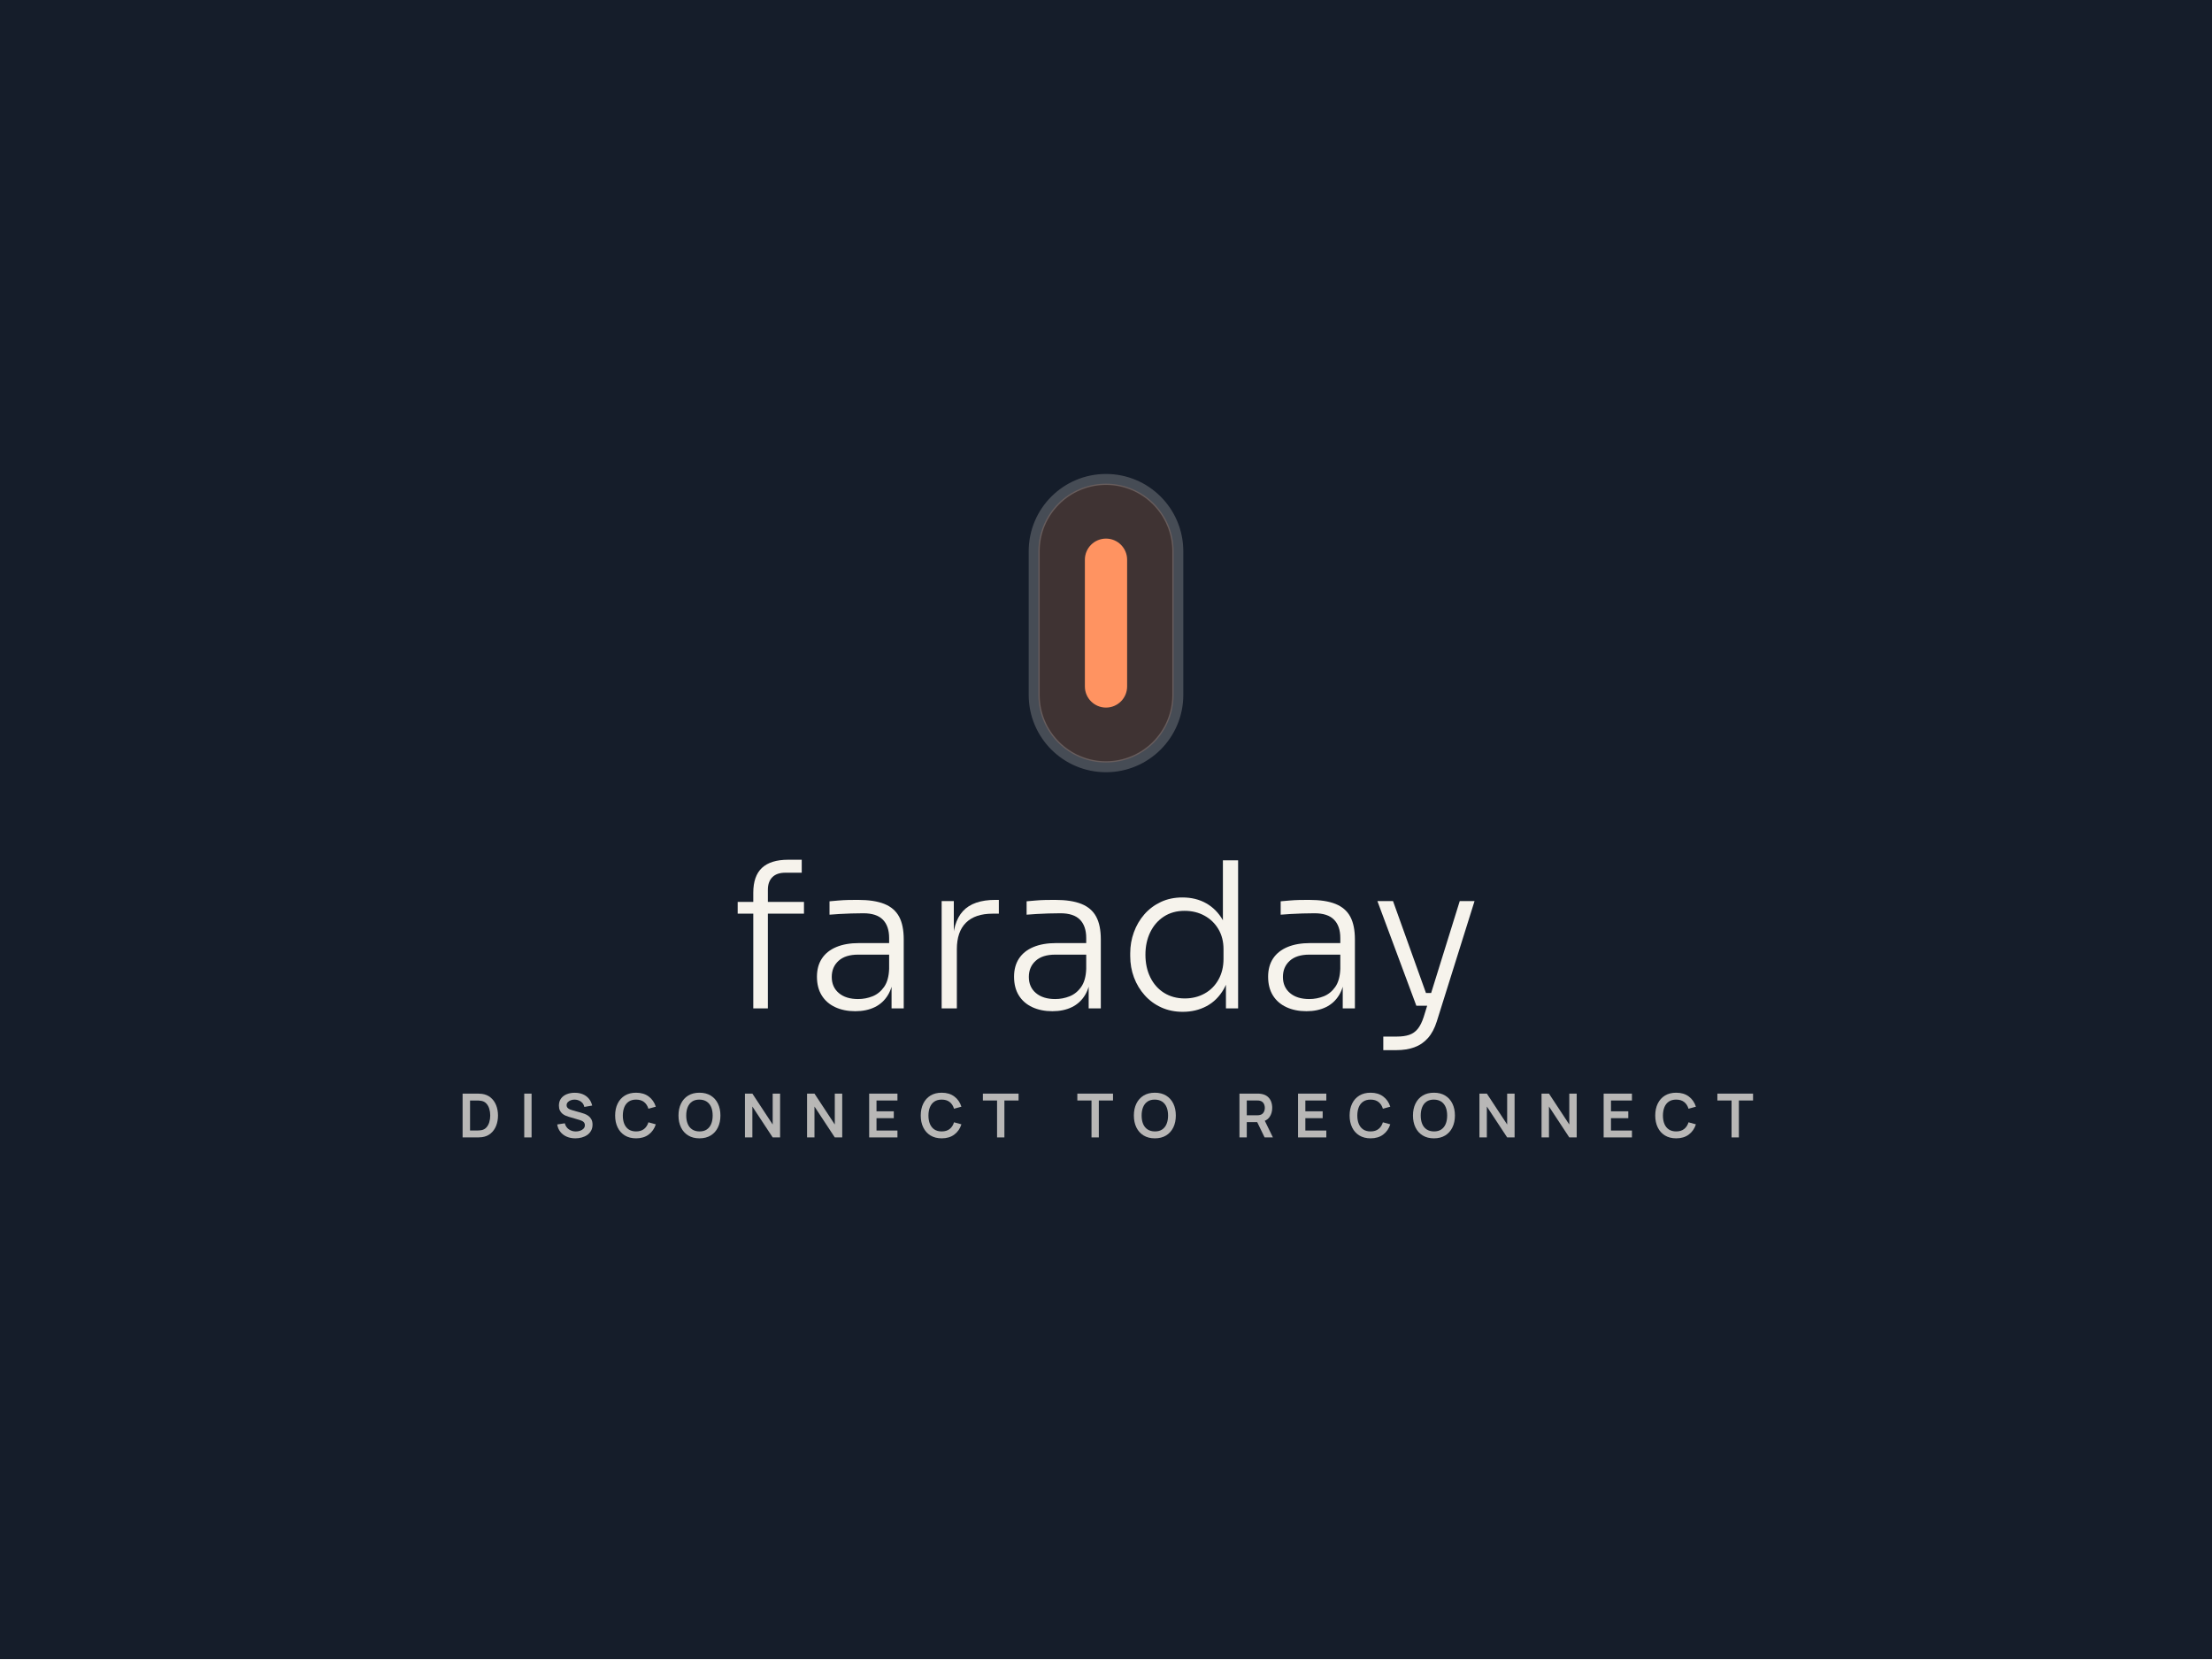
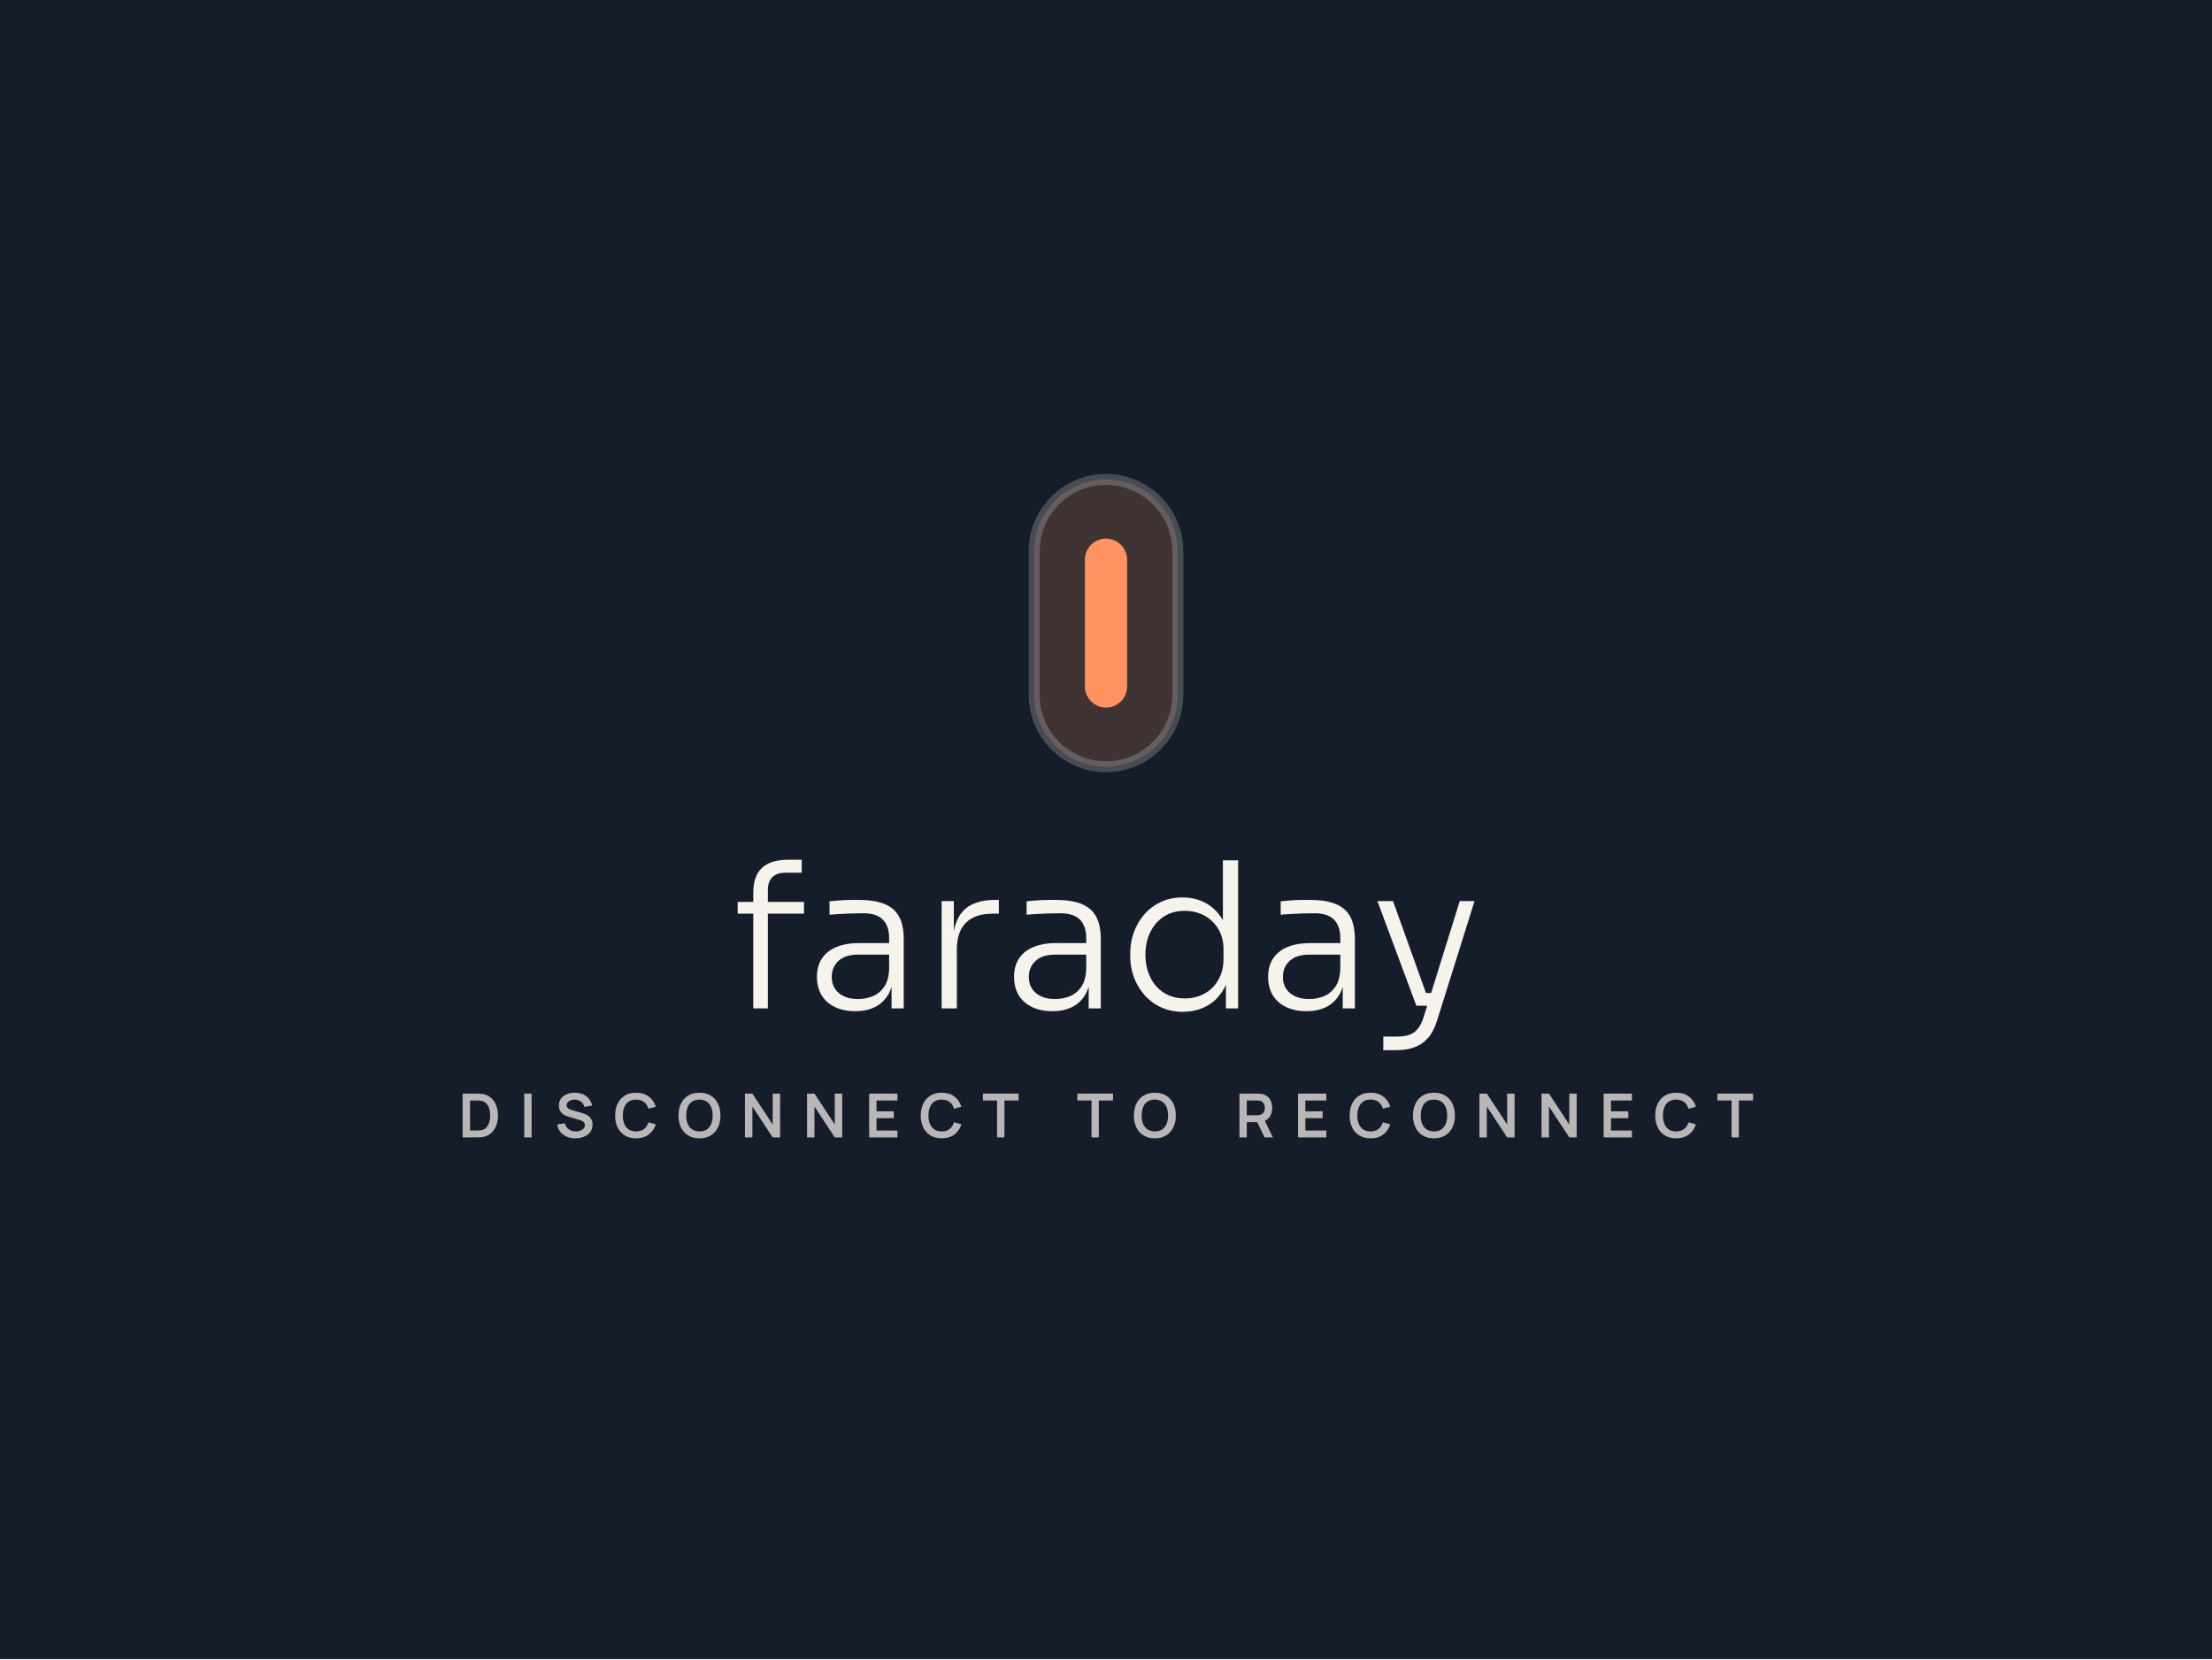
<svg xmlns="http://www.w3.org/2000/svg" width="1200" height="900" viewBox="0 0 1200 900" fill="none">
  <rect width="1200" height="900" fill="#151D2A" />
  <g transform="translate(490 228) scale(2.291667)">
    <rect width="96" height="96" rx="26" fill="#151D2A" />
-     <rect class="led-aura" x="32" y="15" width="32" height="66" rx="16" fill="#FF9361" opacity="0.18" />
+     <rect class="led-aura" x="31" y="14" width="34" height="68" rx="17" fill="#FF9361" opacity="0.18" />
    <rect x="31" y="14" width="34" height="68" rx="17" stroke="rgba(246,243,236,.22)" stroke-width="2.6" />
    <rect x="43" y="28" width="10" height="40" rx="5" fill="#FF9361" />
  </g>
  <path d="M416.57 547L408.65 547L408.65 484.30Q408.65 475.17 413.38 470.77Q418.12 466.37 427.57 466.37L427.57 466.37L434.94 466.37L434.94 473.41L426.03 473.41Q421.41 473.41 419.00 475.83Q416.57 478.25 416.57 482.65L416.57 482.65L416.57 547ZM436.15 495.63L400.19 495.63L400.19 489.25L436.15 489.25L436.15 495.63Z" fill="#F6F3EC" opacity="1" />
  <path d="M490.27 547L483.67 547L483.67 529.51L482.35 529.51L482.35 508.83Q482.35 502.34 478.94 498.88Q475.53 495.41 468.38 495.41L468.38 495.41Q465.08 495.41 461.73 495.52Q458.38 495.63 455.35 495.80Q452.32 495.96 450.01 496.18L450.01 496.18L450.01 488.92Q452.44 488.70 454.96 488.48Q457.50 488.26 460.19 488.20Q462.88 488.15 465.41 488.15L465.41 488.15Q474.32 488.15 479.77 490.35Q485.21 492.55 487.75 497.23Q490.27 501.90 490.27 509.60L490.27 509.60L490.27 547ZM463.98 548.54L463.98 548.54Q457.82 548.54 453.09 546.34Q448.36 544.14 445.78 539.96Q443.19 535.78 443.19 529.84L443.19 529.84Q443.19 524.01 445.89 519.94Q448.58 515.87 453.70 513.73Q458.81 511.58 466.07 511.58L466.07 511.58L483.13 511.58L483.13 517.85L465.52 517.85Q458.59 517.85 454.91 521.21Q451.22 524.56 451.22 529.95L451.22 529.95Q451.22 535.45 455.07 538.70Q458.92 541.94 465.52 541.94L465.52 541.94Q469.59 541.94 473.33 540.46Q477.07 538.97 479.60 535.39Q482.13 531.82 482.35 525.55L482.35 525.55L484.77 528.96Q484.33 535.45 481.69 539.79Q479.05 544.14 474.54 546.34Q470.03 548.54 463.98 548.54Z" fill="#F6F3EC" opacity="1" />
  <path d="M519.09 547L510.84 547L510.84 488.81L517.44 488.81L517.44 513.12L516.78 513.12Q516.78 500.36 522.39 494.25Q528.00 488.15 540.00 488.15L540.00 488.15L541.87 488.15L541.87 495.63L538.45 495.63Q529.00 495.63 524.04 500.52Q519.09 505.42 519.09 514.88L519.09 514.88L519.09 547Z" fill="#F6F3EC" opacity="1" />
  <path d="M597.19 547L590.60 547L590.60 529.51L589.27 529.51L589.27 508.83Q589.27 502.34 585.87 498.88Q582.46 495.41 575.30 495.41L575.30 495.41Q572.00 495.41 568.65 495.52Q565.29 495.63 562.27 495.80Q559.25 495.96 556.93 496.18L556.93 496.18L556.93 488.92Q559.36 488.70 561.88 488.48Q564.41 488.26 567.11 488.20Q569.80 488.15 572.34 488.15L572.34 488.15Q581.25 488.15 586.69 490.35Q592.13 492.55 594.66 497.23Q597.19 501.90 597.19 509.60L597.19 509.60L597.19 547ZM570.90 548.54L570.90 548.54Q564.75 548.54 560.01 546.34Q555.28 544.14 552.70 539.96Q550.12 535.78 550.12 529.84L550.12 529.84Q550.12 524.01 552.81 519.94Q555.50 515.87 560.62 513.73Q565.74 511.58 573.00 511.58L573.00 511.58L590.04 511.58L590.04 517.85L572.45 517.85Q565.51 517.85 561.83 521.21Q558.14 524.56 558.14 529.95L558.14 529.95Q558.14 535.45 562.00 538.70Q565.85 541.94 572.45 541.94L572.45 541.94Q576.51 541.94 580.25 540.46Q584.00 538.97 586.52 535.39Q589.05 531.82 589.27 525.55L589.27 525.55L591.69 528.96Q591.25 535.45 588.62 539.79Q585.98 544.14 581.47 546.34Q576.96 548.54 570.90 548.54Z" fill="#F6F3EC" opacity="1" />
  <path d="M641.63 548.87L641.63 548.87Q635.25 548.87 630.03 546.50Q624.81 544.14 621.01 539.90Q617.22 535.67 615.18 530.23Q613.14 524.78 613.14 518.62L613.14 518.62L613.14 517.08Q613.14 511.14 615.13 505.69Q617.11 500.25 620.79 496.01Q624.48 491.78 629.70 489.31Q634.93 486.83 641.42 486.83L641.42 486.83Q648.79 486.83 654.39 490.02Q660.00 493.21 663.42 499.20Q666.83 505.20 667.05 513.89L667.05 513.89L663.42 507.07L663.42 466.70L671.67 466.70L671.67 547L665.07 547L665.07 521.15L667.71 521.15Q667.49 530.28 663.91 536.50Q660.34 542.71 654.56 545.79Q648.79 548.87 641.63 548.87ZM642.74 541.61L642.74 541.61Q648.68 541.61 653.46 538.97Q658.25 536.33 661.00 531.43Q663.75 526.54 663.75 520.16L663.75 520.16L663.75 514.88Q663.75 508.72 661.00 504.05Q658.25 499.37 653.46 496.73Q648.68 494.09 642.63 494.09L642.63 494.09Q636.13 494.09 631.35 497.23Q626.57 500.36 623.98 505.75Q621.39 511.14 621.39 517.85L621.39 517.85Q621.39 524.78 624.04 530.17Q626.68 535.56 631.51 538.59Q636.36 541.61 642.74 541.61Z" fill="#F6F3EC" opacity="1" />
  <path d="M735.03 547L728.43 547L728.43 529.51L727.11 529.51L727.11 508.83Q727.11 502.34 723.70 498.88Q720.29 495.41 713.13 495.41L713.13 495.41Q709.84 495.41 706.48 495.52Q703.13 495.63 700.10 495.80Q697.08 495.96 694.76 496.18L694.76 496.18L694.76 488.92Q697.19 488.70 699.72 488.48Q702.25 488.26 704.94 488.20Q707.63 488.15 710.17 488.15L710.17 488.15Q719.08 488.15 724.52 490.35Q729.97 492.55 732.50 497.23Q735.03 501.90 735.03 509.60L735.03 509.60L735.03 547ZM708.74 548.54L708.74 548.54Q702.58 548.54 697.85 546.34Q693.12 544.14 690.53 539.96Q687.95 535.78 687.95 529.84L687.95 529.84Q687.95 524.01 690.64 519.94Q693.34 515.87 698.45 513.73Q703.57 511.58 710.83 511.58L710.83 511.58L727.88 511.58L727.88 517.85L710.28 517.85Q703.35 517.85 699.66 521.21Q695.98 524.56 695.98 529.95L695.98 529.95Q695.98 535.45 699.83 538.70Q703.68 541.94 710.28 541.94L710.28 541.94Q714.35 541.94 718.09 540.46Q721.83 538.97 724.36 535.39Q726.88 531.82 727.11 525.55L727.11 525.55L729.53 528.96Q729.09 535.45 726.45 539.79Q723.81 544.14 719.30 546.34Q714.79 548.54 708.74 548.54Z" fill="#F6F3EC" opacity="1" />
  <path d="M757.47 569.66L750.43 569.66L750.43 562.29L757.91 562.29Q761.76 562.29 764.51 561.36Q767.26 560.42 769.13 558.11Q771.00 555.80 772.32 551.73L772.32 551.73L791.90 488.81L799.93 488.81L779.47 554.04Q777.71 559.65 774.63 563.12Q771.55 566.58 767.26 568.12Q762.97 569.66 757.47 569.66L757.47 569.66ZM779.80 545.57L769.35 545.57L769.35 538.64L779.80 538.64L779.80 545.57ZM776.06 545.57L768.36 545.57L747.24 488.81L755.71 488.81L776.06 545.57Z" fill="#F6F3EC" opacity="1" />
  <path d="M258.53 617L250.96 617L250.96 593.24L258.53 593.24Q258.83 593.24 259.71 593.26Q260.59 593.27 261.42 593.37L261.42 593.37Q264.24 593.74 266.19 595.38Q268.15 597.02 269.16 599.56Q270.16 602.10 270.16 605.12L270.16 605.12Q270.16 608.14 269.16 610.68Q268.15 613.22 266.19 614.86Q264.24 616.50 261.42 616.87L261.42 616.87Q260.61 616.97 259.72 616.98Q258.83 617 258.53 617L258.53 617ZM255.00 596.99L255.00 613.25L258.53 613.25Q259.02 613.25 259.79 613.22Q260.56 613.19 261.15 613.07L261.15 613.07Q262.84 612.76 263.89 611.57Q264.95 610.38 265.45 608.68Q265.95 606.98 265.95 605.12L265.95 605.12Q265.95 603.19 265.44 601.49Q264.93 599.79 263.87 598.64Q262.80 597.48 261.15 597.17L261.15 597.17Q260.56 597.03 259.79 597.01Q259.02 596.99 258.53 596.99L258.53 596.99L255.00 596.99Z" fill="#F6F3EC" opacity="0.72" />
  <path d="M288.38 617L284.40 617L284.40 593.24L288.38 593.24L288.38 617Z" fill="#F6F3EC" opacity="0.72" />
  <path d="M312.12 617.50L312.12 617.50Q309.52 617.50 307.43 616.59Q305.34 615.68 304.00 613.99Q302.65 612.30 302.29 609.97L302.29 609.97L306.41 609.34Q306.94 611.46 308.58 612.61Q310.23 613.77 312.37 613.77L312.37 613.77Q313.64 613.77 314.76 613.37Q315.89 612.97 316.59 612.22Q317.29 611.46 317.29 610.35L317.29 610.35Q317.29 609.86 317.12 609.43Q316.96 609.01 316.64 608.68Q316.31 608.35 315.81 608.08Q315.31 607.81 314.65 607.61L314.65 607.61L308.51 605.80Q307.72 605.57 306.80 605.18Q305.89 604.79 305.07 604.11Q304.25 603.42 303.73 602.36Q303.21 601.29 303.21 599.72L303.21 599.72Q303.21 597.43 304.38 595.87Q305.54 594.31 307.51 593.54Q309.48 592.76 311.89 592.78L311.89 592.78Q314.33 592.79 316.25 593.61Q318.16 594.43 319.45 595.98Q320.74 597.53 321.26 599.72L321.26 599.72L316.99 600.47Q316.73 599.21 315.98 598.33Q315.23 597.45 314.14 596.99Q313.06 596.52 311.84 596.49L311.84 596.49Q310.66 596.47 309.64 596.85Q308.63 597.22 308.01 597.91Q307.39 598.60 307.39 599.53L307.39 599.53Q307.39 600.40 307.92 600.95Q308.44 601.51 309.23 601.83Q310.01 602.15 310.82 602.36L310.82 602.36L315.08 603.55Q315.95 603.78 317.04 604.18Q318.13 604.58 319.14 605.28Q320.14 605.99 320.79 607.15Q321.45 608.30 321.45 610.09L321.45 610.09Q321.45 611.93 320.68 613.33Q319.91 614.72 318.61 615.65Q317.30 616.57 315.63 617.03Q313.96 617.50 312.12 617.50Z" fill="#F6F3EC" opacity="0.72" />
  <path d="M345.08 617.50L345.08 617.50Q341.51 617.50 338.97 615.94Q336.43 614.38 335.07 611.59Q333.71 608.80 333.71 605.12L333.71 605.12Q333.71 601.44 335.07 598.65Q336.43 595.86 338.97 594.30Q341.51 592.75 345.08 592.75L345.08 592.75Q349.18 592.75 351.92 594.80Q354.66 596.85 355.77 600.34L355.77 600.34L351.76 601.44Q351.06 599.11 349.40 597.80Q347.73 596.49 345.08 596.49L345.08 596.49Q342.68 596.49 341.09 597.56Q339.50 598.64 338.70 600.57Q337.90 602.51 337.88 605.12L337.88 605.12Q337.88 607.73 338.68 609.67Q339.48 611.60 341.08 612.68Q342.68 613.75 345.08 613.75L345.08 613.75Q347.73 613.75 349.40 612.43Q351.06 611.11 351.76 608.80L351.76 608.80L355.77 609.90Q354.66 613.39 351.92 615.44Q349.18 617.50 345.08 617.50Z" fill="#F6F3EC" opacity="0.72" />
  <path d="M379.45 617.50L379.45 617.50Q375.88 617.50 373.34 615.94Q370.80 614.38 369.44 611.59Q368.08 608.80 368.08 605.12L368.08 605.12Q368.08 601.44 369.44 598.65Q370.80 595.86 373.34 594.30Q375.88 592.75 379.45 592.75L379.45 592.75Q383.01 592.75 385.56 594.30Q388.11 595.86 389.47 598.65Q390.83 601.44 390.83 605.12L390.83 605.12Q390.83 608.80 389.47 611.59Q388.11 614.38 385.56 615.94Q383.01 617.50 379.45 617.50ZM379.45 613.75L379.45 613.75Q381.84 613.77 383.43 612.69Q385.02 611.62 385.82 609.67Q386.62 607.73 386.62 605.12L386.62 605.12Q386.62 602.51 385.82 600.59Q385.02 598.67 383.43 597.60Q381.84 596.52 379.45 596.49L379.45 596.49Q377.05 596.47 375.47 597.55Q373.89 598.62 373.08 600.57Q372.28 602.51 372.28 605.12L372.28 605.12Q372.28 607.73 373.08 609.65Q373.87 611.57 375.46 612.64Q377.05 613.72 379.45 613.75Z" fill="#F6F3EC" opacity="0.72" />
  <path d="M408.16 617L404.13 617L404.13 593.24L408.16 593.24L419.18 609.99L419.18 593.24L423.20 593.24L423.20 617L419.18 617L408.16 600.25L408.16 617Z" fill="#F6F3EC" opacity="0.72" />
  <path d="M441.85 617L437.82 617L437.82 593.24L441.85 593.24L452.87 609.99L452.87 593.24L456.90 593.24L456.90 617L452.87 617L441.85 600.25L441.85 617Z" fill="#F6F3EC" opacity="0.72" />
  <path d="M486.86 617L471.52 617L471.52 593.24L486.86 593.24L486.86 596.97L475.50 596.97L475.50 602.83L484.88 602.83L484.88 606.56L475.50 606.56L475.50 613.27L486.86 613.27L486.86 617Z" fill="#F6F3EC" opacity="0.72" />
  <path d="M510.87 617.50L510.87 617.50Q507.31 617.50 504.77 615.94Q502.23 614.38 500.87 611.59Q499.50 608.80 499.50 605.12L499.50 605.12Q499.50 601.44 500.87 598.65Q502.23 595.86 504.77 594.30Q507.31 592.75 510.87 592.75L510.87 592.75Q514.98 592.75 517.72 594.80Q520.46 596.85 521.56 600.34L521.56 600.34L517.55 601.44Q516.86 599.11 515.20 597.80Q513.53 596.49 510.87 596.49L510.87 596.49Q508.48 596.49 506.89 597.56Q505.30 598.64 504.50 600.57Q503.69 602.51 503.68 605.12L503.68 605.12Q503.68 607.73 504.48 609.67Q505.28 611.60 506.88 612.68Q508.48 613.75 510.87 613.75L510.87 613.75Q513.53 613.75 515.20 612.43Q516.86 611.11 517.55 608.80L517.55 608.80L521.56 609.90Q520.46 613.39 517.72 615.44Q514.98 617.50 510.87 617.50Z" fill="#F6F3EC" opacity="0.72" />
  <path d="M544.88 617L540.90 617L540.90 596.97L533.21 596.97L533.21 593.24L552.57 593.24L552.57 596.97L544.88 596.97L544.88 617Z" fill="#F6F3EC" opacity="0.72" />
  <path d="M596.11 617L592.14 617L592.14 596.97L584.45 596.97L584.45 593.24L603.80 593.24L603.80 596.97L596.11 596.97L596.11 617Z" fill="#F6F3EC" opacity="0.72" />
  <path d="M626.49 617.50L626.49 617.50Q622.93 617.50 620.39 615.94Q617.85 614.38 616.48 611.59Q615.12 608.80 615.12 605.12L615.12 605.12Q615.12 601.44 616.48 598.65Q617.85 595.86 620.39 594.30Q622.93 592.75 626.49 592.75L626.49 592.75Q630.06 592.75 632.61 594.30Q635.15 595.86 636.52 598.65Q637.88 601.44 637.88 605.12L637.88 605.12Q637.88 608.80 636.52 611.59Q635.15 614.38 632.61 615.94Q630.06 617.50 626.49 617.50ZM626.49 613.75L626.49 613.75Q628.88 613.77 630.48 612.69Q632.07 611.62 632.87 609.67Q633.67 607.73 633.67 605.12L633.67 605.12Q633.67 602.51 632.87 600.59Q632.07 598.67 630.48 597.60Q628.88 596.52 626.49 596.49L626.49 596.49Q624.10 596.47 622.52 597.55Q620.93 598.62 620.13 600.57Q619.33 602.51 619.33 605.12L619.33 605.12Q619.33 607.73 620.12 609.65Q620.91 611.57 622.51 612.64Q624.10 613.72 626.49 613.75Z" fill="#F6F3EC" opacity="0.72" />
  <path d="M676.37 617L672.40 617L672.40 593.24L682.21 593.24Q682.56 593.24 683.11 593.26Q683.65 593.29 684.11 593.37L684.11 593.37Q686.17 593.69 687.52 594.74Q688.86 595.80 689.52 597.41Q690.17 599.01 690.17 600.98L690.17 600.98Q690.17 603.88 688.70 605.97Q687.23 608.06 684.19 608.55L684.19 608.55L682.49 608.70L676.37 608.70L676.37 617ZM690.55 617L686.04 617L681.36 607.33L685.40 606.44L690.55 617ZM676.37 596.97L676.37 604.99L682.05 604.99Q682.38 604.99 682.79 604.96Q683.20 604.92 683.55 604.82L683.55 604.82Q684.54 604.58 685.11 603.95Q685.68 603.32 685.92 602.53Q686.16 601.74 686.16 600.98L686.16 600.98Q686.16 600.22 685.92 599.42Q685.68 598.62 685.11 597.99Q684.54 597.37 683.55 597.12L683.55 597.12Q683.20 597.02 682.79 596.99Q682.38 596.97 682.05 596.97L682.05 596.97L676.37 596.97Z" fill="#F6F3EC" opacity="0.72" />
  <path d="M719.52 617L704.18 617L704.18 593.24L719.52 593.24L719.52 596.97L708.15 596.97L708.15 602.83L717.54 602.83L717.54 606.56L708.15 606.56L708.15 613.27L719.52 613.27L719.52 617Z" fill="#F6F3EC" opacity="0.72" />
  <path d="M743.53 617.50L743.53 617.50Q739.97 617.50 737.43 615.94Q734.88 614.38 733.52 611.59Q732.16 608.80 732.16 605.12L732.16 605.12Q732.16 601.44 733.52 598.65Q734.88 595.86 737.43 594.30Q739.97 592.75 743.53 592.75L743.53 592.75Q747.64 592.75 750.38 594.80Q753.12 596.85 754.22 600.34L754.22 600.34L750.21 601.44Q749.52 599.11 747.85 597.80Q746.19 596.49 743.53 596.49L743.53 596.49Q741.14 596.49 739.55 597.56Q737.95 598.64 737.15 600.57Q736.35 602.51 736.34 605.12L736.34 605.12Q736.34 607.73 737.14 609.67Q737.94 611.60 739.54 612.68Q741.14 613.75 743.53 613.75L743.53 613.75Q746.19 613.75 747.85 612.43Q749.52 611.11 750.21 608.80L750.21 608.80L754.22 609.90Q753.12 613.39 750.38 615.44Q747.64 617.50 743.53 617.50Z" fill="#F6F3EC" opacity="0.72" />
  <path d="M777.90 617.50L777.90 617.50Q774.34 617.50 771.80 615.94Q769.25 614.38 767.89 611.59Q766.53 608.80 766.53 605.12L766.53 605.12Q766.53 601.44 767.89 598.65Q769.25 595.86 771.80 594.30Q774.34 592.75 777.90 592.75L777.90 592.75Q781.46 592.75 784.01 594.30Q786.56 595.86 787.92 598.65Q789.29 601.44 789.29 605.12L789.29 605.12Q789.29 608.80 787.92 611.59Q786.56 614.38 784.01 615.94Q781.46 617.50 777.90 617.50ZM777.90 613.75L777.90 613.75Q780.29 613.77 781.89 612.69Q783.48 611.62 784.28 609.67Q785.08 607.73 785.08 605.12L785.08 605.12Q785.08 602.51 784.28 600.59Q783.48 598.67 781.89 597.60Q780.29 596.52 777.90 596.49L777.90 596.49Q775.51 596.47 773.92 597.55Q772.34 598.62 771.54 600.57Q770.74 602.51 770.74 605.12L770.74 605.12Q770.74 607.73 771.53 609.65Q772.32 611.57 773.92 612.64Q775.51 613.72 777.90 613.75Z" fill="#F6F3EC" opacity="0.72" />
  <path d="M806.61 617L802.59 617L802.59 593.24L806.61 593.24L817.63 609.99L817.63 593.24L821.66 593.24L821.66 617L817.63 617L806.61 600.25L806.61 617Z" fill="#F6F3EC" opacity="0.72" />
  <path d="M840.31 617L836.28 617L836.28 593.24L840.31 593.24L851.33 609.99L851.33 593.24L855.35 593.24L855.35 617L851.33 617L840.31 600.25L840.31 617Z" fill="#F6F3EC" opacity="0.72" />
  <path d="M885.32 617L869.97 617L869.97 593.24L885.32 593.24L885.32 596.97L873.95 596.97L873.95 602.83L883.34 602.83L883.34 606.56L873.95 606.56L873.95 613.27L885.32 613.27L885.32 617Z" fill="#F6F3EC" opacity="0.72" />
  <path d="M909.33 617.50L909.33 617.50Q905.76 617.50 903.22 615.94Q900.68 614.38 899.32 611.59Q897.96 608.80 897.96 605.12L897.96 605.12Q897.96 601.44 899.32 598.65Q900.68 595.86 903.22 594.30Q905.76 592.75 909.33 592.75L909.33 592.75Q913.44 592.75 916.17 594.80Q918.91 596.85 920.02 600.34L920.02 600.34L916.01 601.44Q915.32 599.11 913.65 597.80Q911.98 596.49 909.33 596.49L909.33 596.49Q906.93 596.49 905.34 597.56Q903.75 598.64 902.95 600.57Q902.15 602.51 902.13 605.12L902.13 605.12Q902.13 607.73 902.93 609.67Q903.73 611.60 905.33 612.68Q906.93 613.75 909.33 613.75L909.33 613.75Q911.98 613.75 913.65 612.43Q915.32 611.11 916.01 608.80L916.01 608.80L920.02 609.90Q918.91 613.39 916.17 615.44Q913.44 617.50 909.33 617.50Z" fill="#F6F3EC" opacity="0.72" />
  <path d="M943.33 617L939.36 617L939.36 596.97L931.67 596.97L931.67 593.24L951.02 593.24L951.02 596.97L943.33 596.97L943.33 617Z" fill="#F6F3EC" opacity="0.72" />
</svg>
